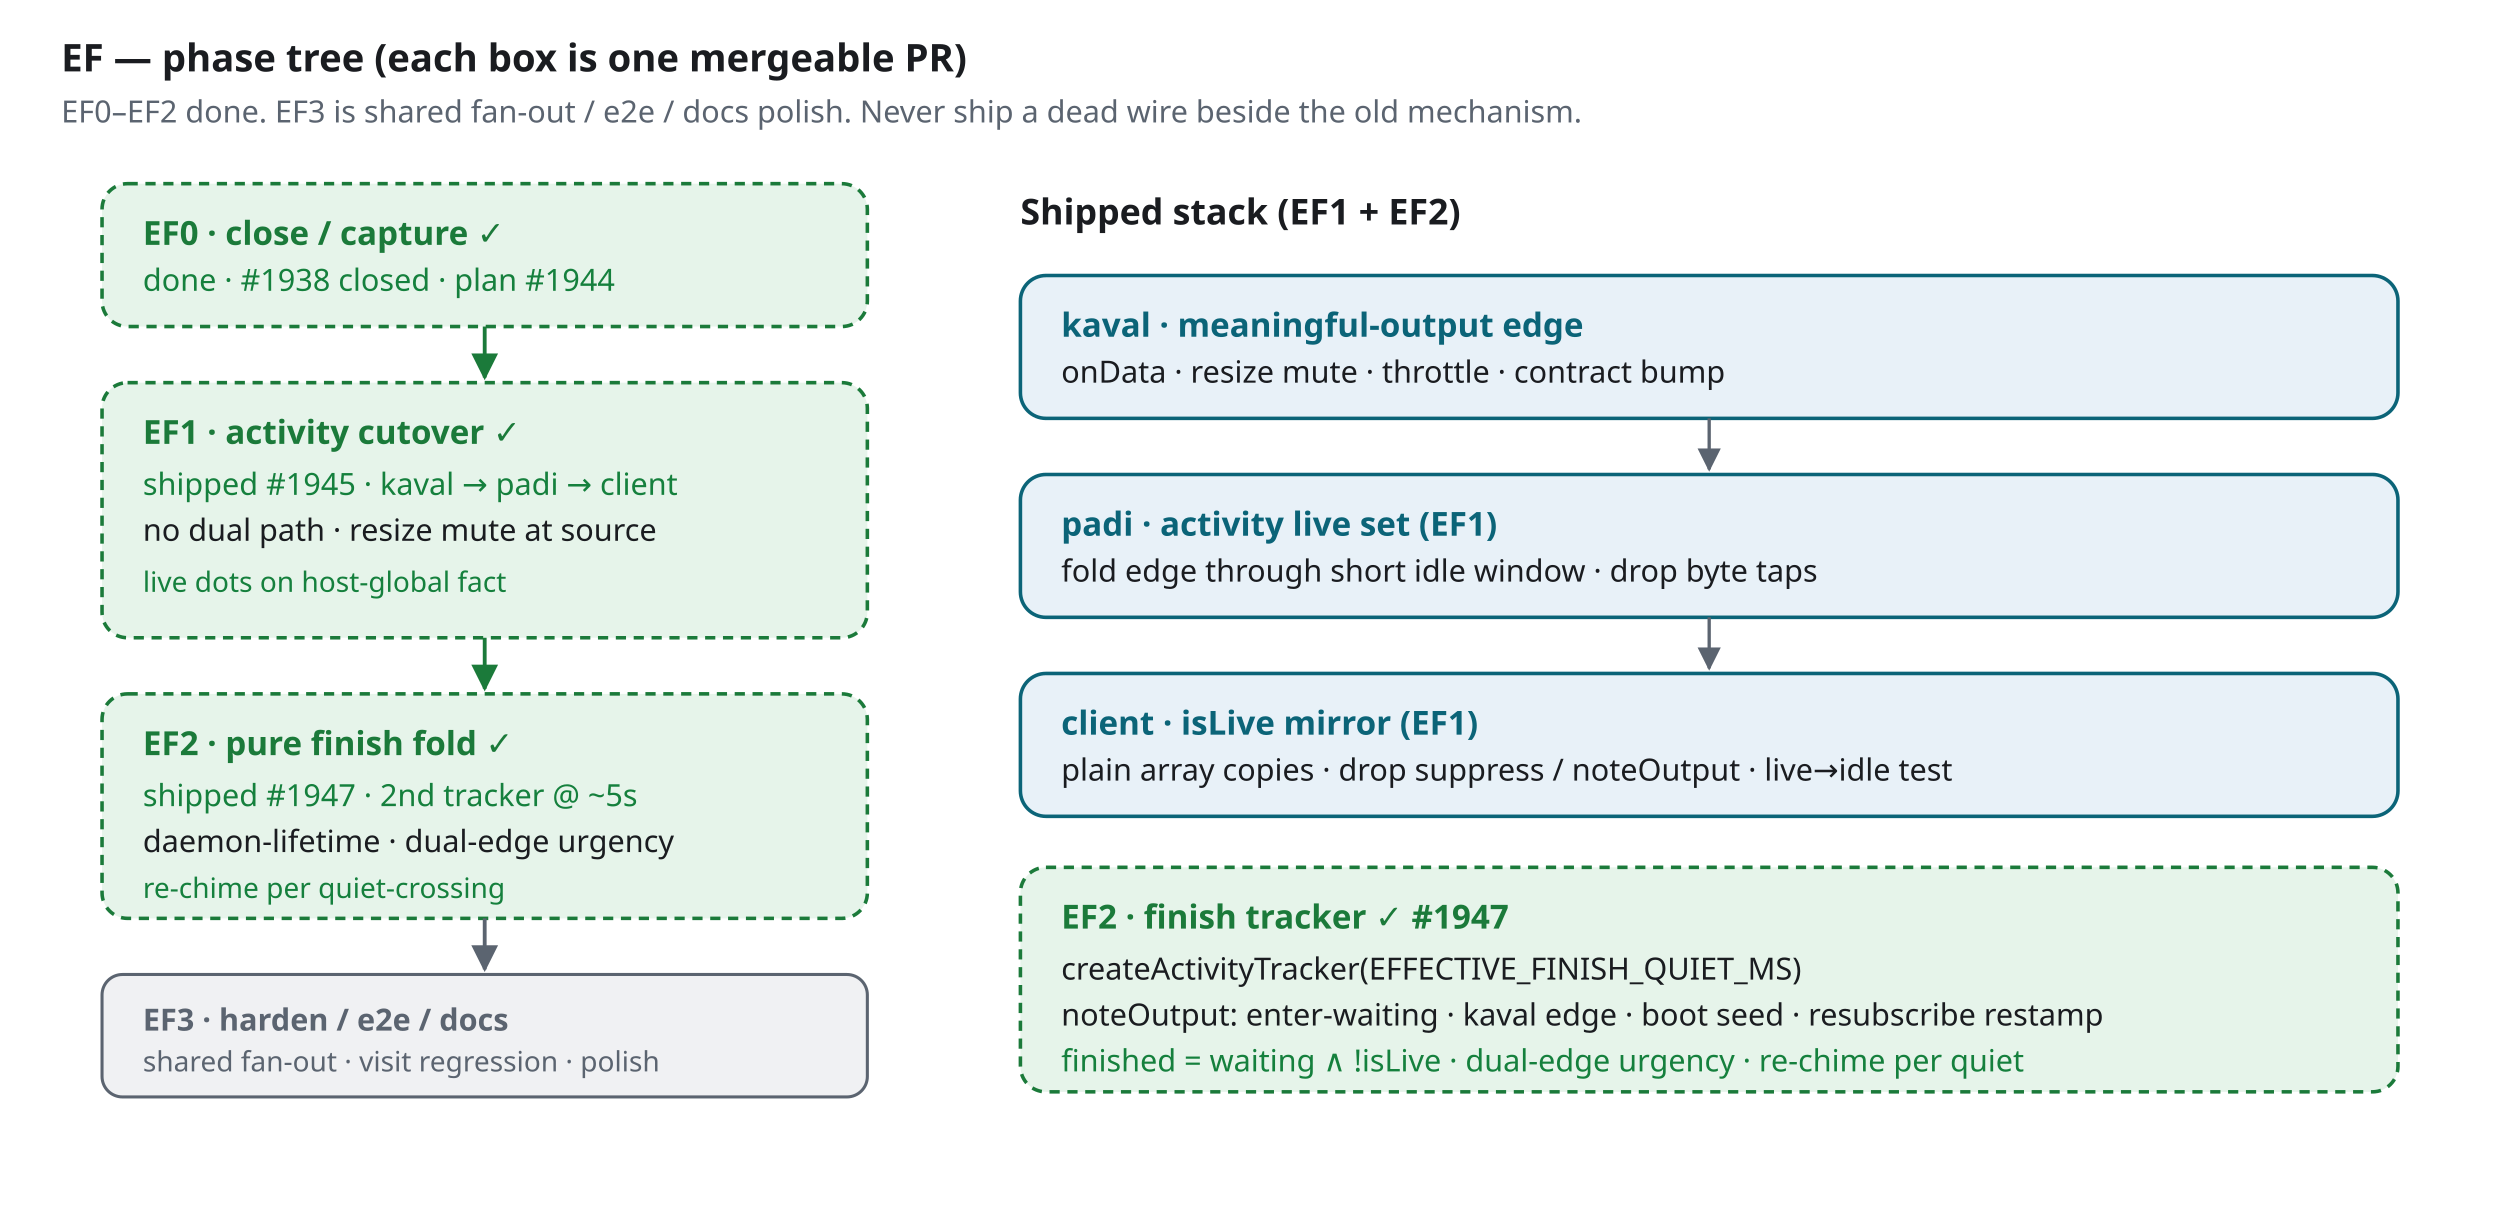
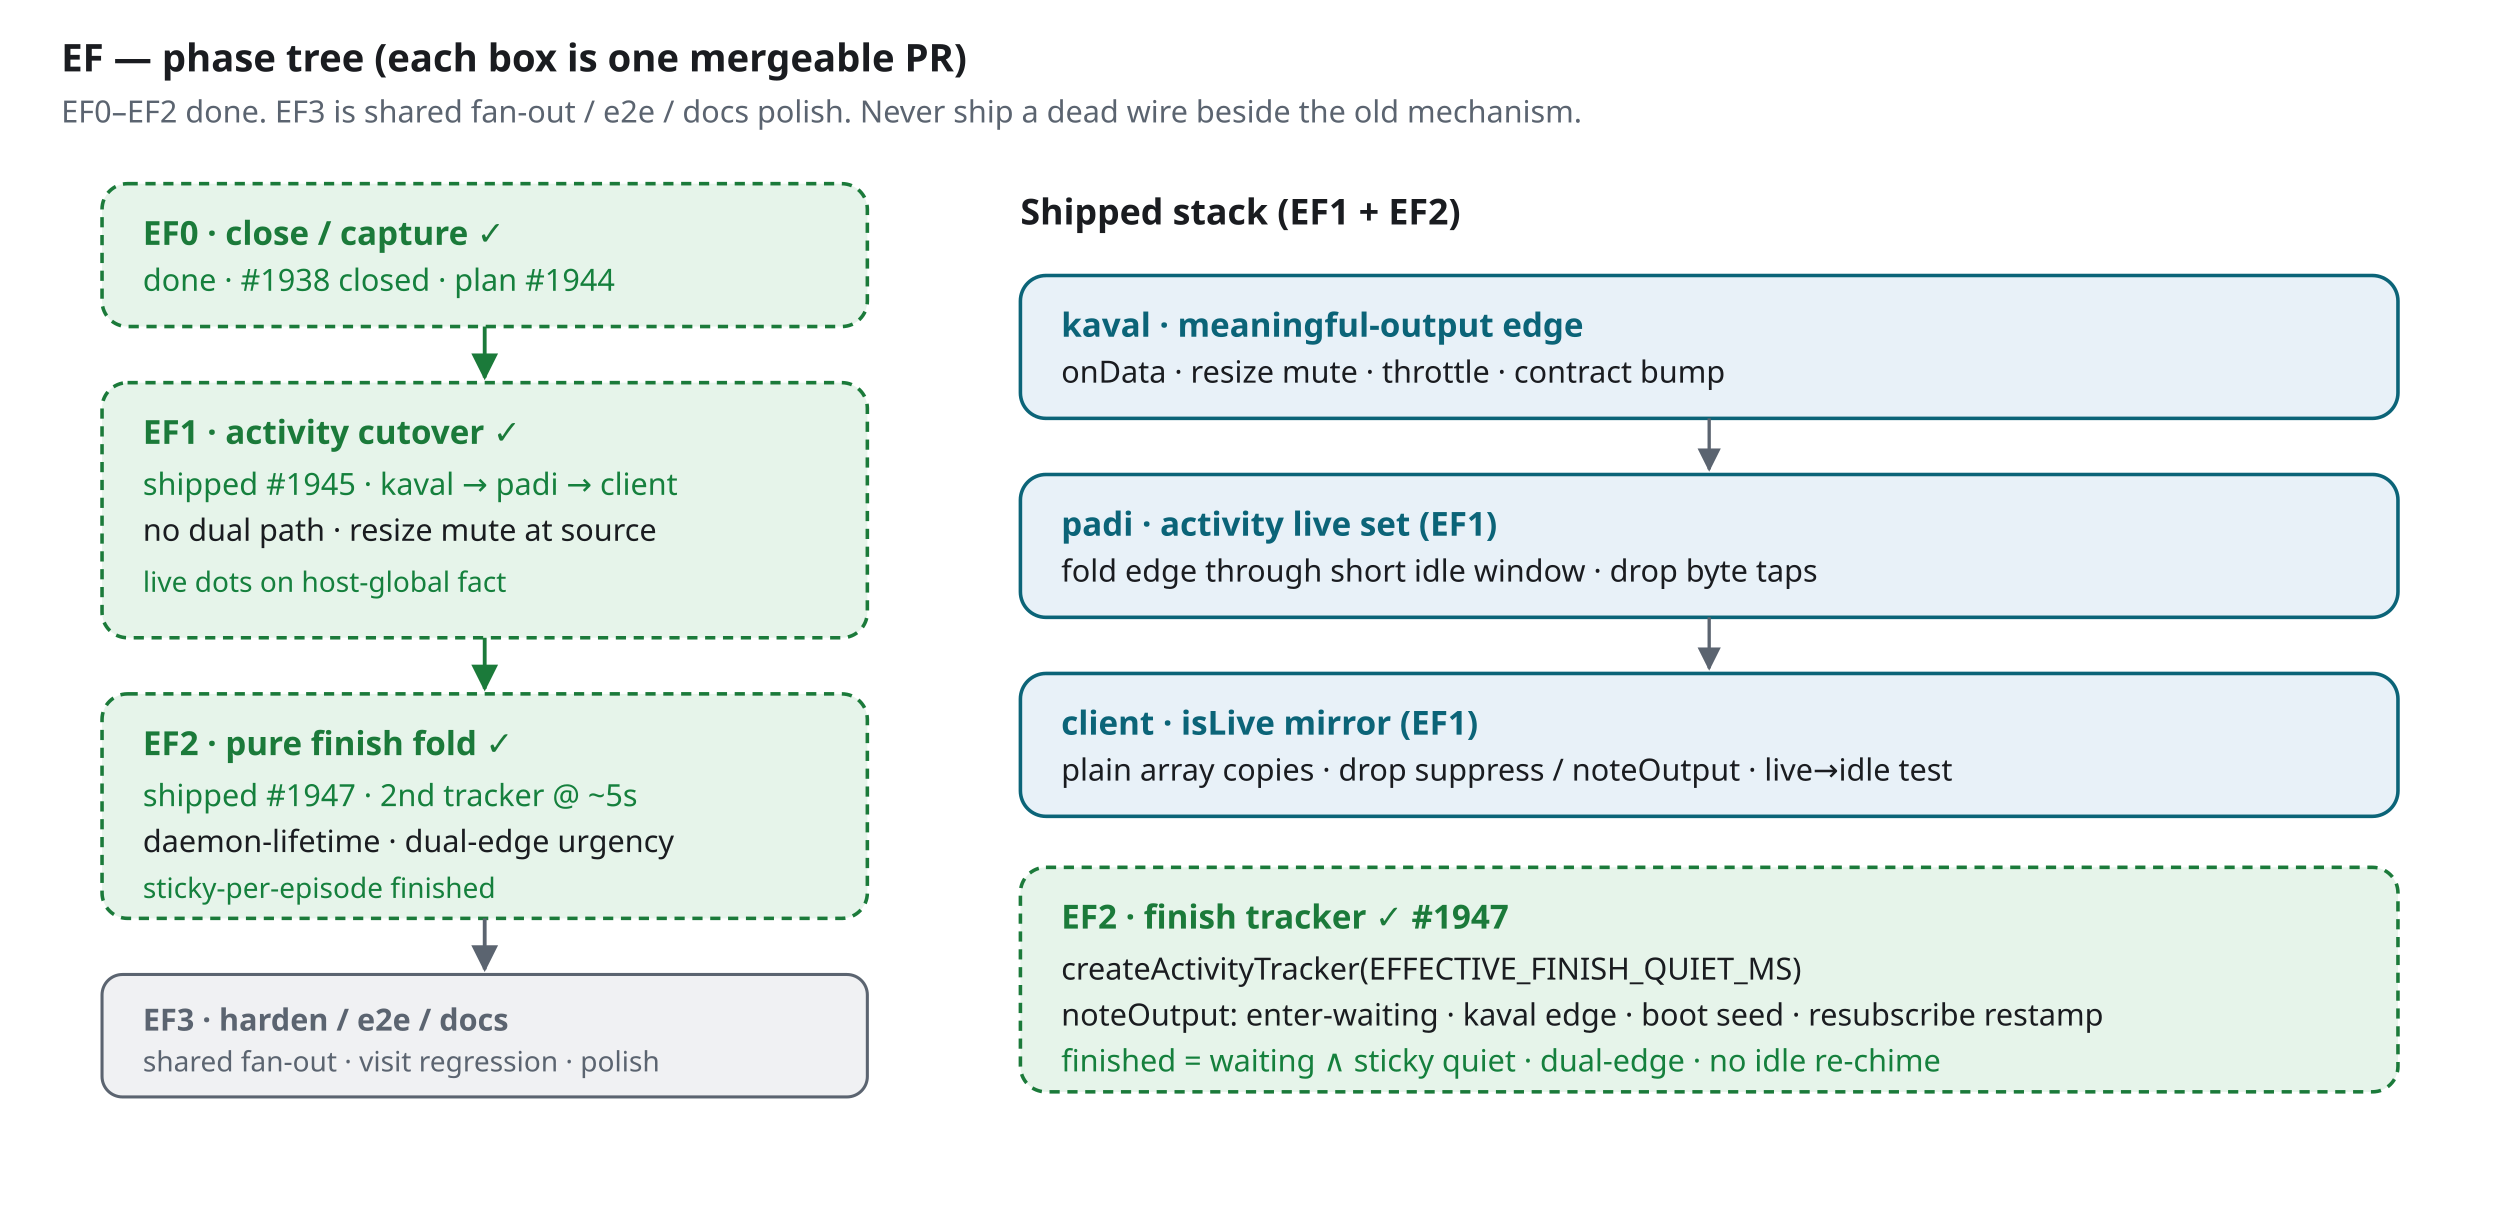
<svg xmlns="http://www.w3.org/2000/svg" viewBox="0 0 980 480" font-family="ui-sans-serif,system-ui" font-size="13">
  <defs>
    <marker id="ef-arr" viewBox="0 0 10 10" refX="9" refY="5" markerWidth="7" markerHeight="7" orient="auto-start-reverse">
      <path d="M0,0 L10,5 L0,10 z" fill="#5b6470" />
    </marker>
    <marker id="ef-arrg" viewBox="0 0 10 10" refX="9" refY="5" markerWidth="7" markerHeight="7" orient="auto-start-reverse">
      <path d="M0,0 L10,5 L0,10 z" fill="#1b7a3a" />
    </marker>
  </defs>
  <text x="24" y="28" font-weight="700" fill="#1a1c20" font-size="15">EF — phase tree (each box is one mergeable PR)</text>
  <text x="24" y="48" font-size="12" fill="#5b6470">EF0–EF2 done. EF3 is shared fan-out / e2e / docs polish. Never ship a dead wire beside the old mechanism.</text>
  <rect x="40" y="72" width="300" height="56" rx="10" fill="#e6f4ea" stroke="#1b7a3a" stroke-width="1.4" stroke-dasharray="4 3" />
  <text x="56" y="96" font-weight="700" fill="#1b7a3a">EF0 · close / capture ✓</text>
  <text x="56" y="114" font-size="12" fill="#15803d">done · #1938 closed · plan #1944</text>
  <line x1="190" y1="128" x2="190" y2="148" stroke="#1b7a3a" stroke-width="1.5" marker-end="url(#ef-arrg)" />
  <rect x="40" y="150" width="300" height="100" rx="10" fill="#e6f4ea" stroke="#1b7a3a" stroke-width="1.4" stroke-dasharray="4 3" />
  <text x="56" y="174" font-weight="700" fill="#1b7a3a">EF1 · activity cutover ✓</text>
  <text x="56" y="194" font-size="12" fill="#15803d">shipped #1945 · kaval → padi → client</text>
  <text x="56" y="212" font-size="12" fill="#1a1c20">no dual path · resize mute at source</text>
  <text x="56" y="232" font-size="11" fill="#15803d">live dots on host-global fact</text>
  <line x1="190" y1="250" x2="190" y2="270" stroke="#1b7a3a" stroke-width="1.5" marker-end="url(#ef-arrg)" />
  <rect x="40" y="272" width="300" height="88" rx="10" fill="#e6f4ea" stroke="#1b7a3a" stroke-width="1.4" stroke-dasharray="4 3" />
  <text x="56" y="296" font-weight="700" fill="#1b7a3a">EF2 · pure finish fold ✓</text>
  <text x="56" y="316" font-size="12" fill="#15803d">shipped #1947 · 2nd tracker @ ~5s</text>
  <text x="56" y="334" font-size="12" fill="#1a1c20">daemon-lifetime · dual-edge urgency</text>
-   <text x="56" y="352" font-size="11" fill="#15803d">re-chime per quiet-crossing</text>
+   <text x="56" y="352" font-size="11" fill="#15803d">sticky-per-episode finished</text>
  <line x1="190" y1="360" x2="190" y2="380" stroke="#5b6470" stroke-width="1.5" marker-end="url(#ef-arr)" />
  <rect x="40" y="382" width="300" height="48" rx="8" fill="#f0f1f3" stroke="#5b6470" stroke-width="1.2" />
  <text x="56" y="404" font-weight="700" fill="#5b6470" font-size="12">EF3 · harden / e2e / docs</text>
  <text x="56" y="420" font-size="11" fill="#5b6470">shared fan-out · visit regression · polish</text>
  <text x="400" y="88" font-weight="700" fill="#1a1c20" font-size="14">Shipped stack (EF1 + EF2)</text>
  <rect x="400" y="108" width="540" height="56" rx="10" fill="#e8f1f8" stroke="#0b6478" stroke-width="1.4" />
  <text x="416" y="132" font-weight="700" fill="#0b6478">kaval · meaningful-output edge</text>
  <text x="416" y="150" font-size="12" fill="#1a1c20">onData · resize mute · throttle · contract bump</text>
  <line x1="670" y1="164" x2="670" y2="184" stroke="#5b6470" stroke-width="1.3" marker-end="url(#ef-arr)" />
  <rect x="400" y="186" width="540" height="56" rx="10" fill="#e8f1f8" stroke="#0b6478" stroke-width="1.4" />
  <text x="416" y="210" font-weight="700" fill="#0b6478">padi · activity live set (EF1)</text>
  <text x="416" y="228" font-size="12" fill="#1a1c20">fold edge through short idle window · drop byte taps</text>
  <line x1="670" y1="242" x2="670" y2="262" stroke="#5b6470" stroke-width="1.3" marker-end="url(#ef-arr)" />
  <rect x="400" y="264" width="540" height="56" rx="10" fill="#e8f1f8" stroke="#0b6478" stroke-width="1.4" />
  <text x="416" y="288" font-weight="700" fill="#0b6478">client · isLive mirror (EF1)</text>
  <text x="416" y="306" font-size="12" fill="#1a1c20">plain array copies · drop suppress / noteOutput · live→idle test</text>
  <rect x="400" y="340" width="540" height="88" rx="10" fill="#e6f4ea" stroke="#1b7a3a" stroke-width="1.4" stroke-dasharray="4 3" />
  <text x="416" y="364" font-weight="700" fill="#1b7a3a">EF2 · finish tracker ✓ #1947</text>
  <text x="416" y="384" font-size="12" fill="#1a1c20">createActivityTracker(EFFECTIVE_FINISH_QUIET_MS)</text>
  <text x="416" y="402" font-size="12" fill="#1a1c20">noteOutput: enter-waiting · kaval edge · boot seed · resubscribe restamp</text>
-   <text x="416" y="420" font-size="12" fill="#15803d">finished = waiting ∧ !isLive · dual-edge urgency · re-chime per quiet</text>
+   <text x="416" y="420" font-size="12" fill="#15803d">finished = waiting ∧ sticky quiet · dual-edge · no idle re-chime</text>
</svg>
